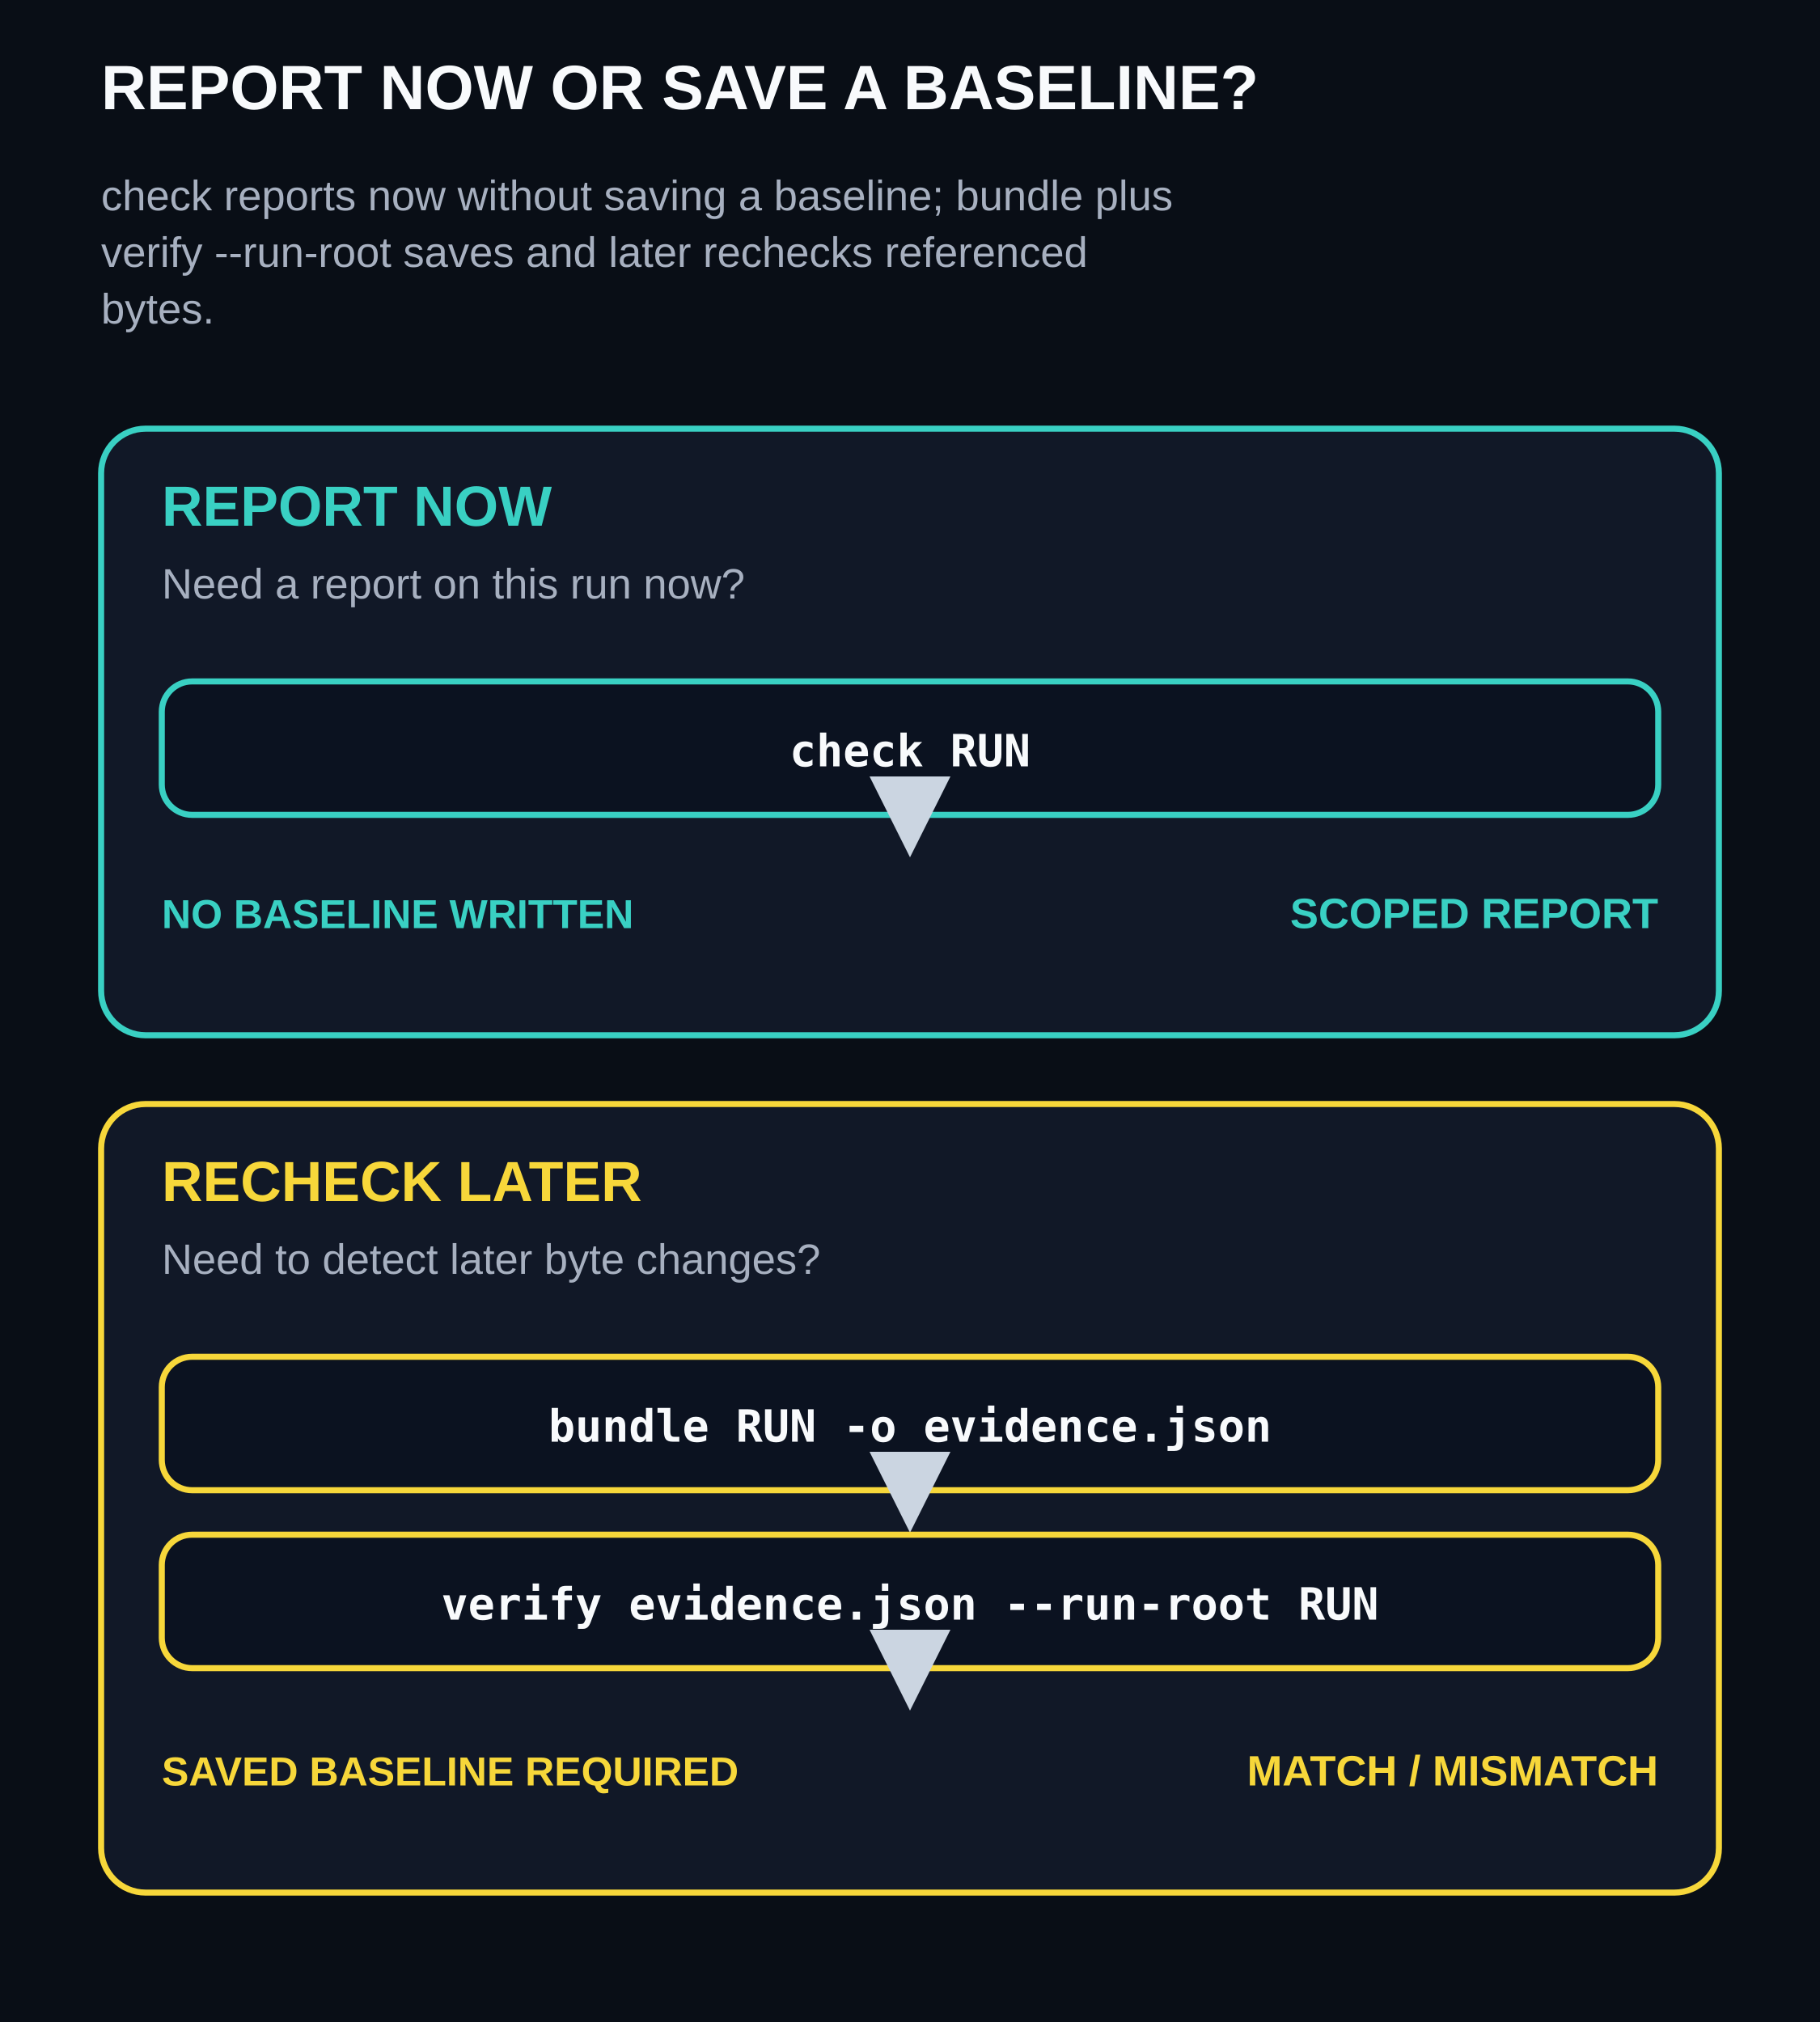
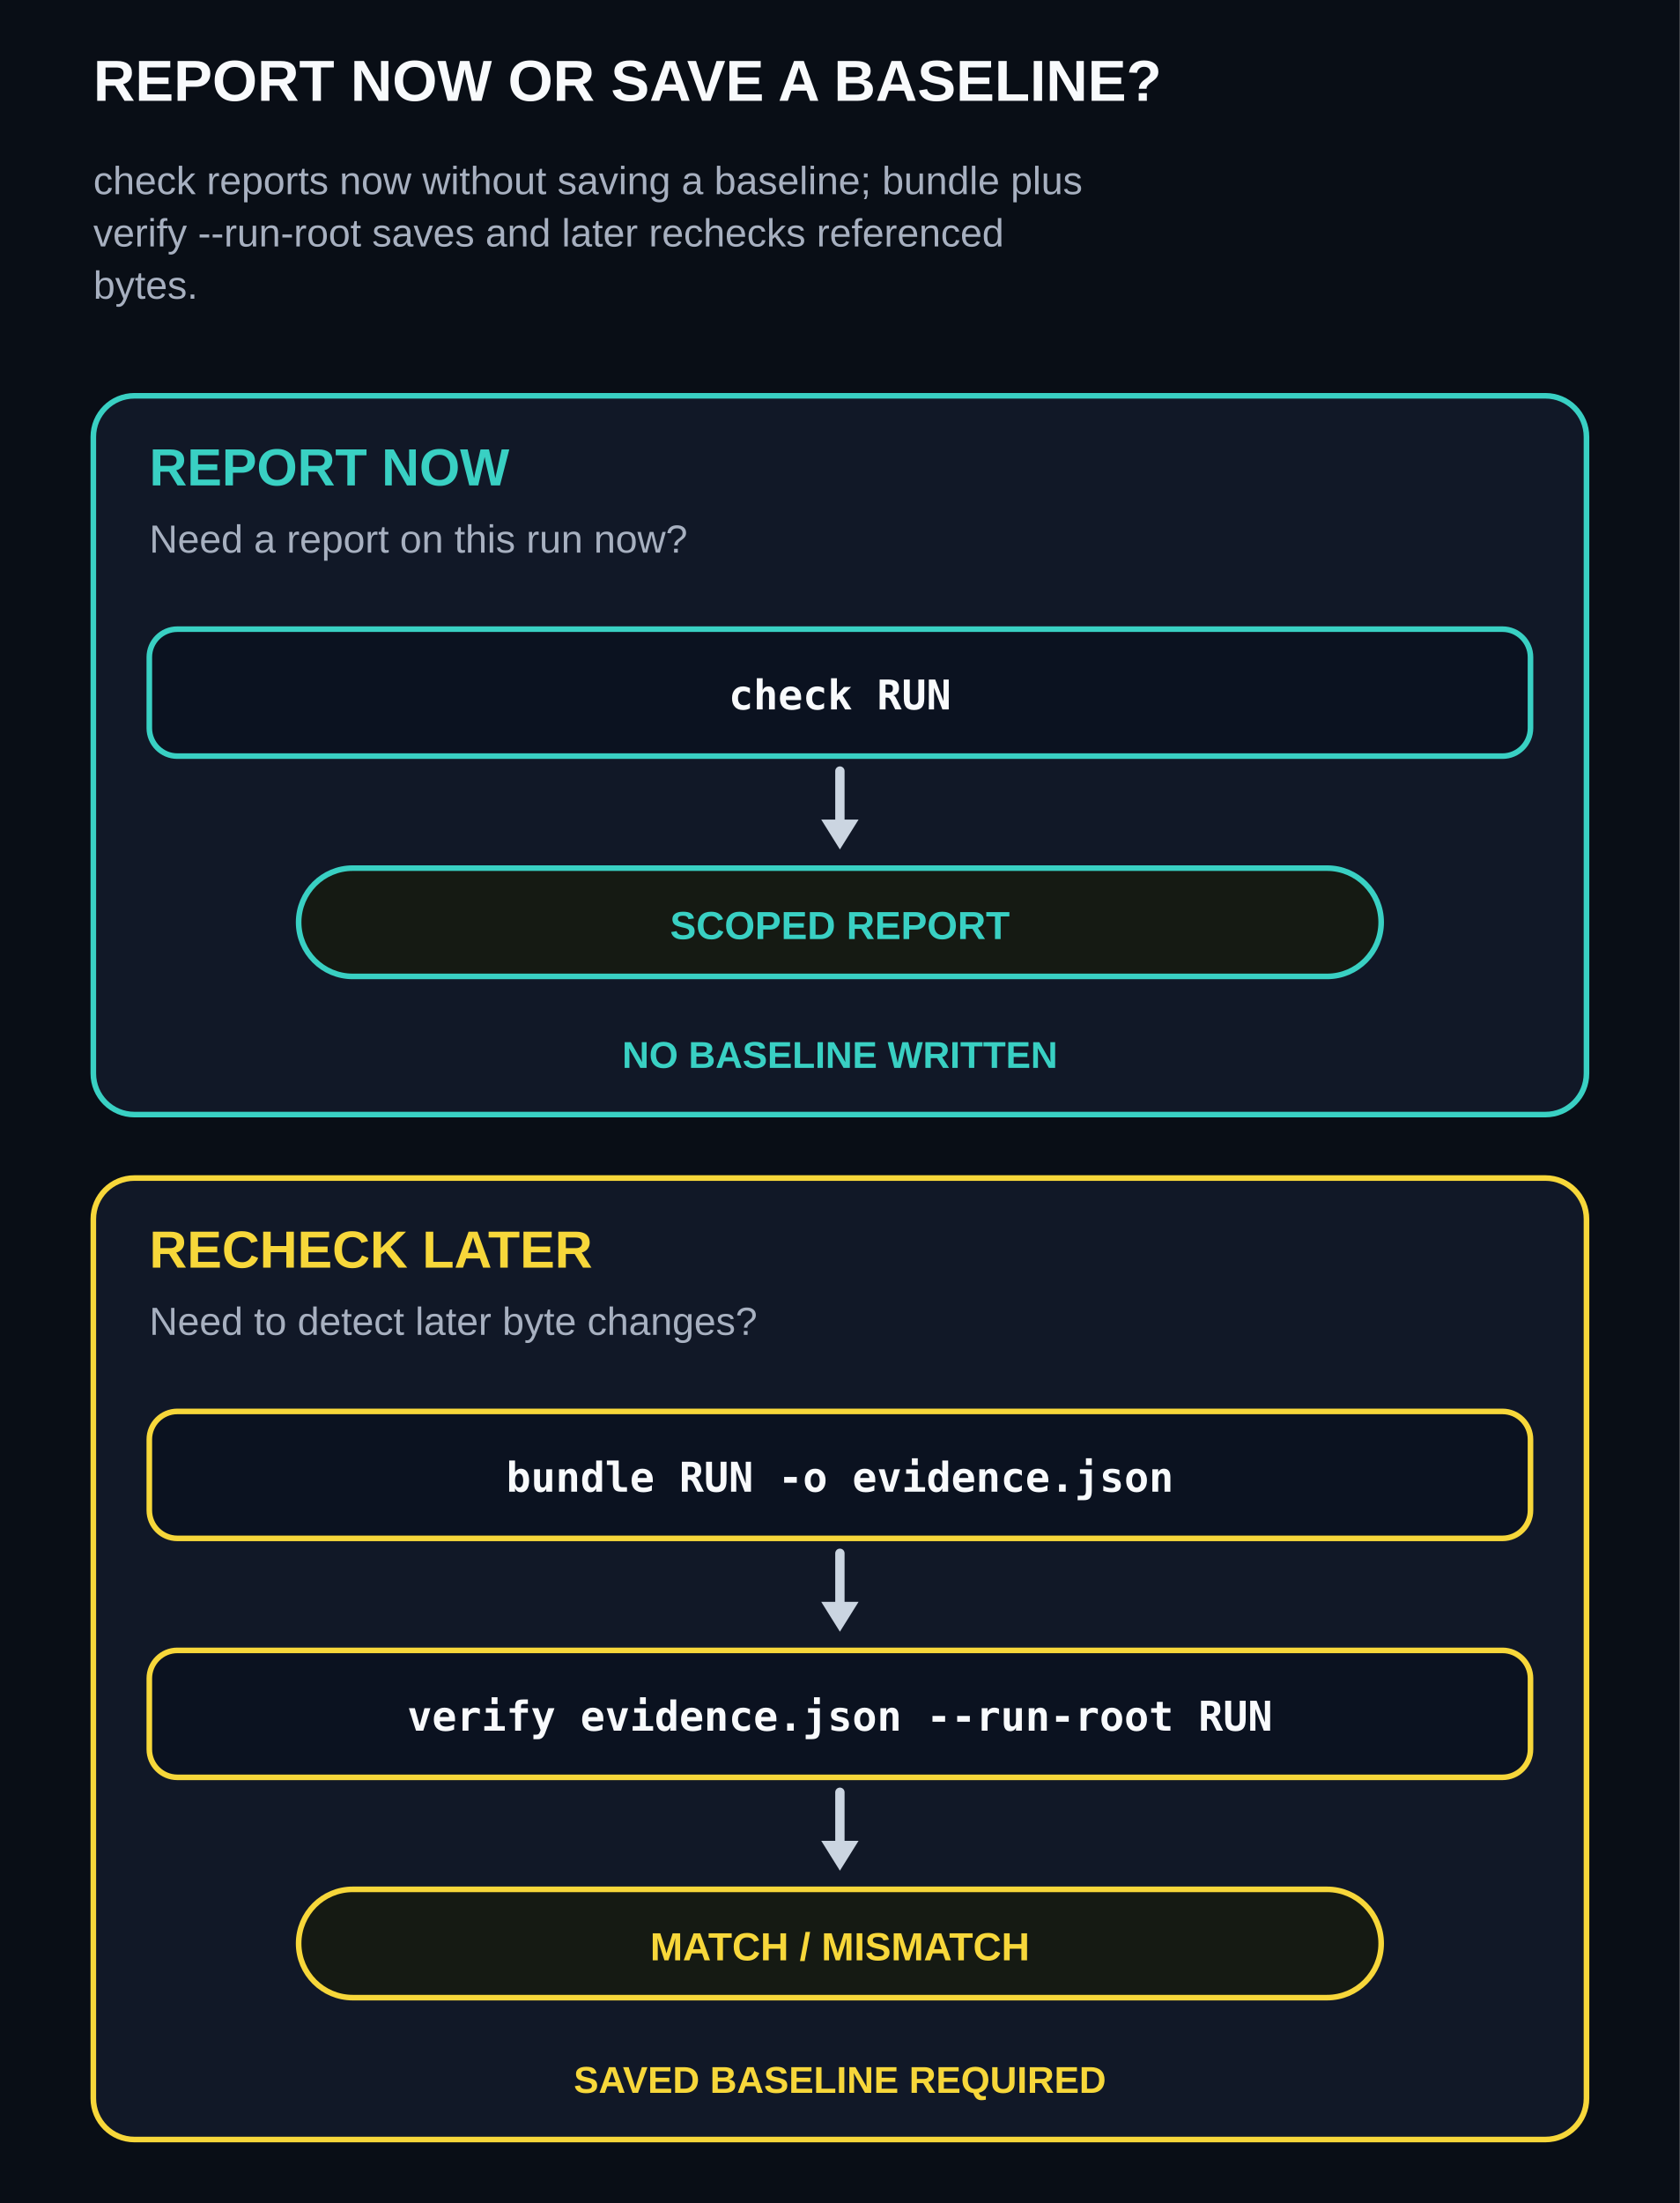
- <svg xmlns="http://www.w3.org/2000/svg" width="900" height="1000" viewBox="0 0 900 1000" role="img" aria-labelledby="figure-title figure-desc">
+ <svg xmlns="http://www.w3.org/2000/svg" width="900" height="1180" viewBox="0 0 900 1180" role="img" aria-labelledby="figure-title figure-desc">
  <defs>
    <marker id="arrow" markerWidth="11" markerHeight="11" refX="9" refY="5" orient="auto">
      <path d="M0 0 L0 10 L10 5 Z" fill="#CBD5E1" />
    </marker>
  </defs>
-   <rect width="900" height="1000" fill="#090E16" />
+   <rect width="900" height="1180" fill="#090E16" />
  <text x="50" y="54" text-anchor="start" fill="#F8FAFC" font-family="Arial" font-size="31" font-weight="800">REPORT NOW OR SAVE A BASELINE?</text>
  <text x="50" y="104" text-anchor="start" fill="#A7B0C0" font-family="Arial" font-size="21" font-weight="500">check reports now without saving a baseline; bundle plus</text>
  <text x="50" y="132" text-anchor="start" fill="#A7B0C0" font-family="Arial" font-size="21" font-weight="500">verify --run-root saves and later rechecks referenced</text>
  <text x="50" y="160" text-anchor="start" fill="#A7B0C0" font-family="Arial" font-size="21" font-weight="500">bytes.</text>
-   <rect x="50" y="212" width="800" height="300" rx="22" fill="#111827" stroke="#39D0C3" stroke-width="3" />
+   <rect x="50" y="212" width="800" height="385" rx="22" fill="#111827" stroke="#39D0C3" stroke-width="3" />
  <text x="80" y="260" text-anchor="start" fill="#39D0C3" font-family="Arial" font-size="28" font-weight="800">REPORT NOW</text>
  <text x="80" y="296" text-anchor="start" fill="#A7B0C0" font-family="Arial" font-size="21" font-weight="500">Need a report on this run now?</text>
-   <rect x="80" y="337" width="740" height="66" rx="15" fill="#0B1220" stroke="#39D0C3" stroke-width="3" />
-   <text x="450" y="379" text-anchor="middle" fill="#F8FAFC" font-family="monospace" font-size="22" font-weight="700">check RUN</text>
-   <path d="M450 407 V420" stroke="#CBD5E1" stroke-width="4" marker-end="url(#arrow)" />
-   <text x="80" y="459" text-anchor="start" fill="#39D0C3" font-family="Arial" font-size="20" font-weight="800">NO BASELINE WRITTEN</text>
-   <text x="820" y="459" text-anchor="end" fill="#39D0C3" font-family="Arial" font-size="21" font-weight="800">SCOPED REPORT</text>
-   <rect x="50" y="546" width="800" height="390" rx="22" fill="#111827" stroke="#F7D73A" stroke-width="3" />
-   <text x="80" y="594" text-anchor="start" fill="#F7D73A" font-family="Arial" font-size="28" font-weight="800">RECHECK LATER</text>
-   <text x="80" y="630" text-anchor="start" fill="#A7B0C0" font-family="Arial" font-size="21" font-weight="500">Need to detect later byte changes?</text>
-   <rect x="80" y="671" width="740" height="66" rx="15" fill="#0B1220" stroke="#F7D73A" stroke-width="3" />
-   <text x="450" y="713" text-anchor="middle" fill="#F8FAFC" font-family="monospace" font-size="22" font-weight="700">bundle RUN -o evidence.json</text>
-   <path d="M450 741 V754" stroke="#CBD5E1" stroke-width="4" marker-end="url(#arrow)" />
-   <rect x="80" y="759" width="740" height="66" rx="15" fill="#0B1220" stroke="#F7D73A" stroke-width="3" />
-   <text x="450" y="801" text-anchor="middle" fill="#F8FAFC" font-family="monospace" font-size="22" font-weight="700">verify evidence.json --run-root RUN</text>
-   <path d="M450 829 V842" stroke="#CBD5E1" stroke-width="4" marker-end="url(#arrow)" />
-   <text x="80" y="883" text-anchor="start" fill="#F7D73A" font-family="Arial" font-size="20" font-weight="800">SAVED BASELINE REQUIRED</text>
-   <text x="820" y="883" text-anchor="end" fill="#F7D73A" font-family="Arial" font-size="21" font-weight="800">MATCH / MISMATCH</text>
+   <rect x="80" y="337" width="740" height="68" rx="15" fill="#0B1220" stroke="#39D0C3" stroke-width="3" />
+   <text x="450" y="380" text-anchor="middle" fill="#F8FAFC" font-family="monospace" font-size="22" font-weight="700">check RUN</text>
+   <line class="flow-arrow-body" x1="450" y1="413" x2="450" y2="439" stroke="#CBD5E1" stroke-width="5" stroke-linecap="round" />
+   <path class="flow-arrow-head" d="M440 439 L450 455 L460 439 Z" fill="#CBD5E1" />
+   <rect x="160" y="465" width="580" height="58" rx="29" fill="#151A13" stroke="#39D0C3" stroke-width="3" />
+   <text x="450" y="503" text-anchor="middle" fill="#39D0C3" font-family="Arial" font-size="21" font-weight="800">SCOPED REPORT</text>
+   <text x="450" y="572" text-anchor="middle" fill="#39D0C3" font-family="Arial" font-size="20" font-weight="800">NO BASELINE WRITTEN</text>
+   <rect x="50" y="631" width="800" height="515" rx="22" fill="#111827" stroke="#F7D73A" stroke-width="3" />
+   <text x="80" y="679" text-anchor="start" fill="#F7D73A" font-family="Arial" font-size="28" font-weight="800">RECHECK LATER</text>
+   <text x="80" y="715" text-anchor="start" fill="#A7B0C0" font-family="Arial" font-size="21" font-weight="500">Need to detect later byte changes?</text>
+   <rect x="80" y="756" width="740" height="68" rx="15" fill="#0B1220" stroke="#F7D73A" stroke-width="3" />
+   <text x="450" y="799" text-anchor="middle" fill="#F8FAFC" font-family="monospace" font-size="22" font-weight="700">bundle RUN -o evidence.json</text>
+   <line class="flow-arrow-body" x1="450" y1="832" x2="450" y2="858" stroke="#CBD5E1" stroke-width="5" stroke-linecap="round" />
+   <path class="flow-arrow-head" d="M440 858 L450 874 L460 858 Z" fill="#CBD5E1" />
+   <rect x="80" y="884" width="740" height="68" rx="15" fill="#0B1220" stroke="#F7D73A" stroke-width="3" />
+   <text x="450" y="927" text-anchor="middle" fill="#F8FAFC" font-family="monospace" font-size="22" font-weight="700">verify evidence.json --run-root RUN</text>
+   <line class="flow-arrow-body" x1="450" y1="960" x2="450" y2="986" stroke="#CBD5E1" stroke-width="5" stroke-linecap="round" />
+   <path class="flow-arrow-head" d="M440 986 L450 1002 L460 986 Z" fill="#CBD5E1" />
+   <rect x="160" y="1012" width="580" height="58" rx="29" fill="#151A13" stroke="#F7D73A" stroke-width="3" />
+   <text x="450" y="1050" text-anchor="middle" fill="#F7D73A" font-family="Arial" font-size="21" font-weight="800">MATCH / MISMATCH</text>
+   <text x="450" y="1121" text-anchor="middle" fill="#F7D73A" font-family="Arial" font-size="20" font-weight="800">SAVED BASELINE REQUIRED</text>
</svg>
